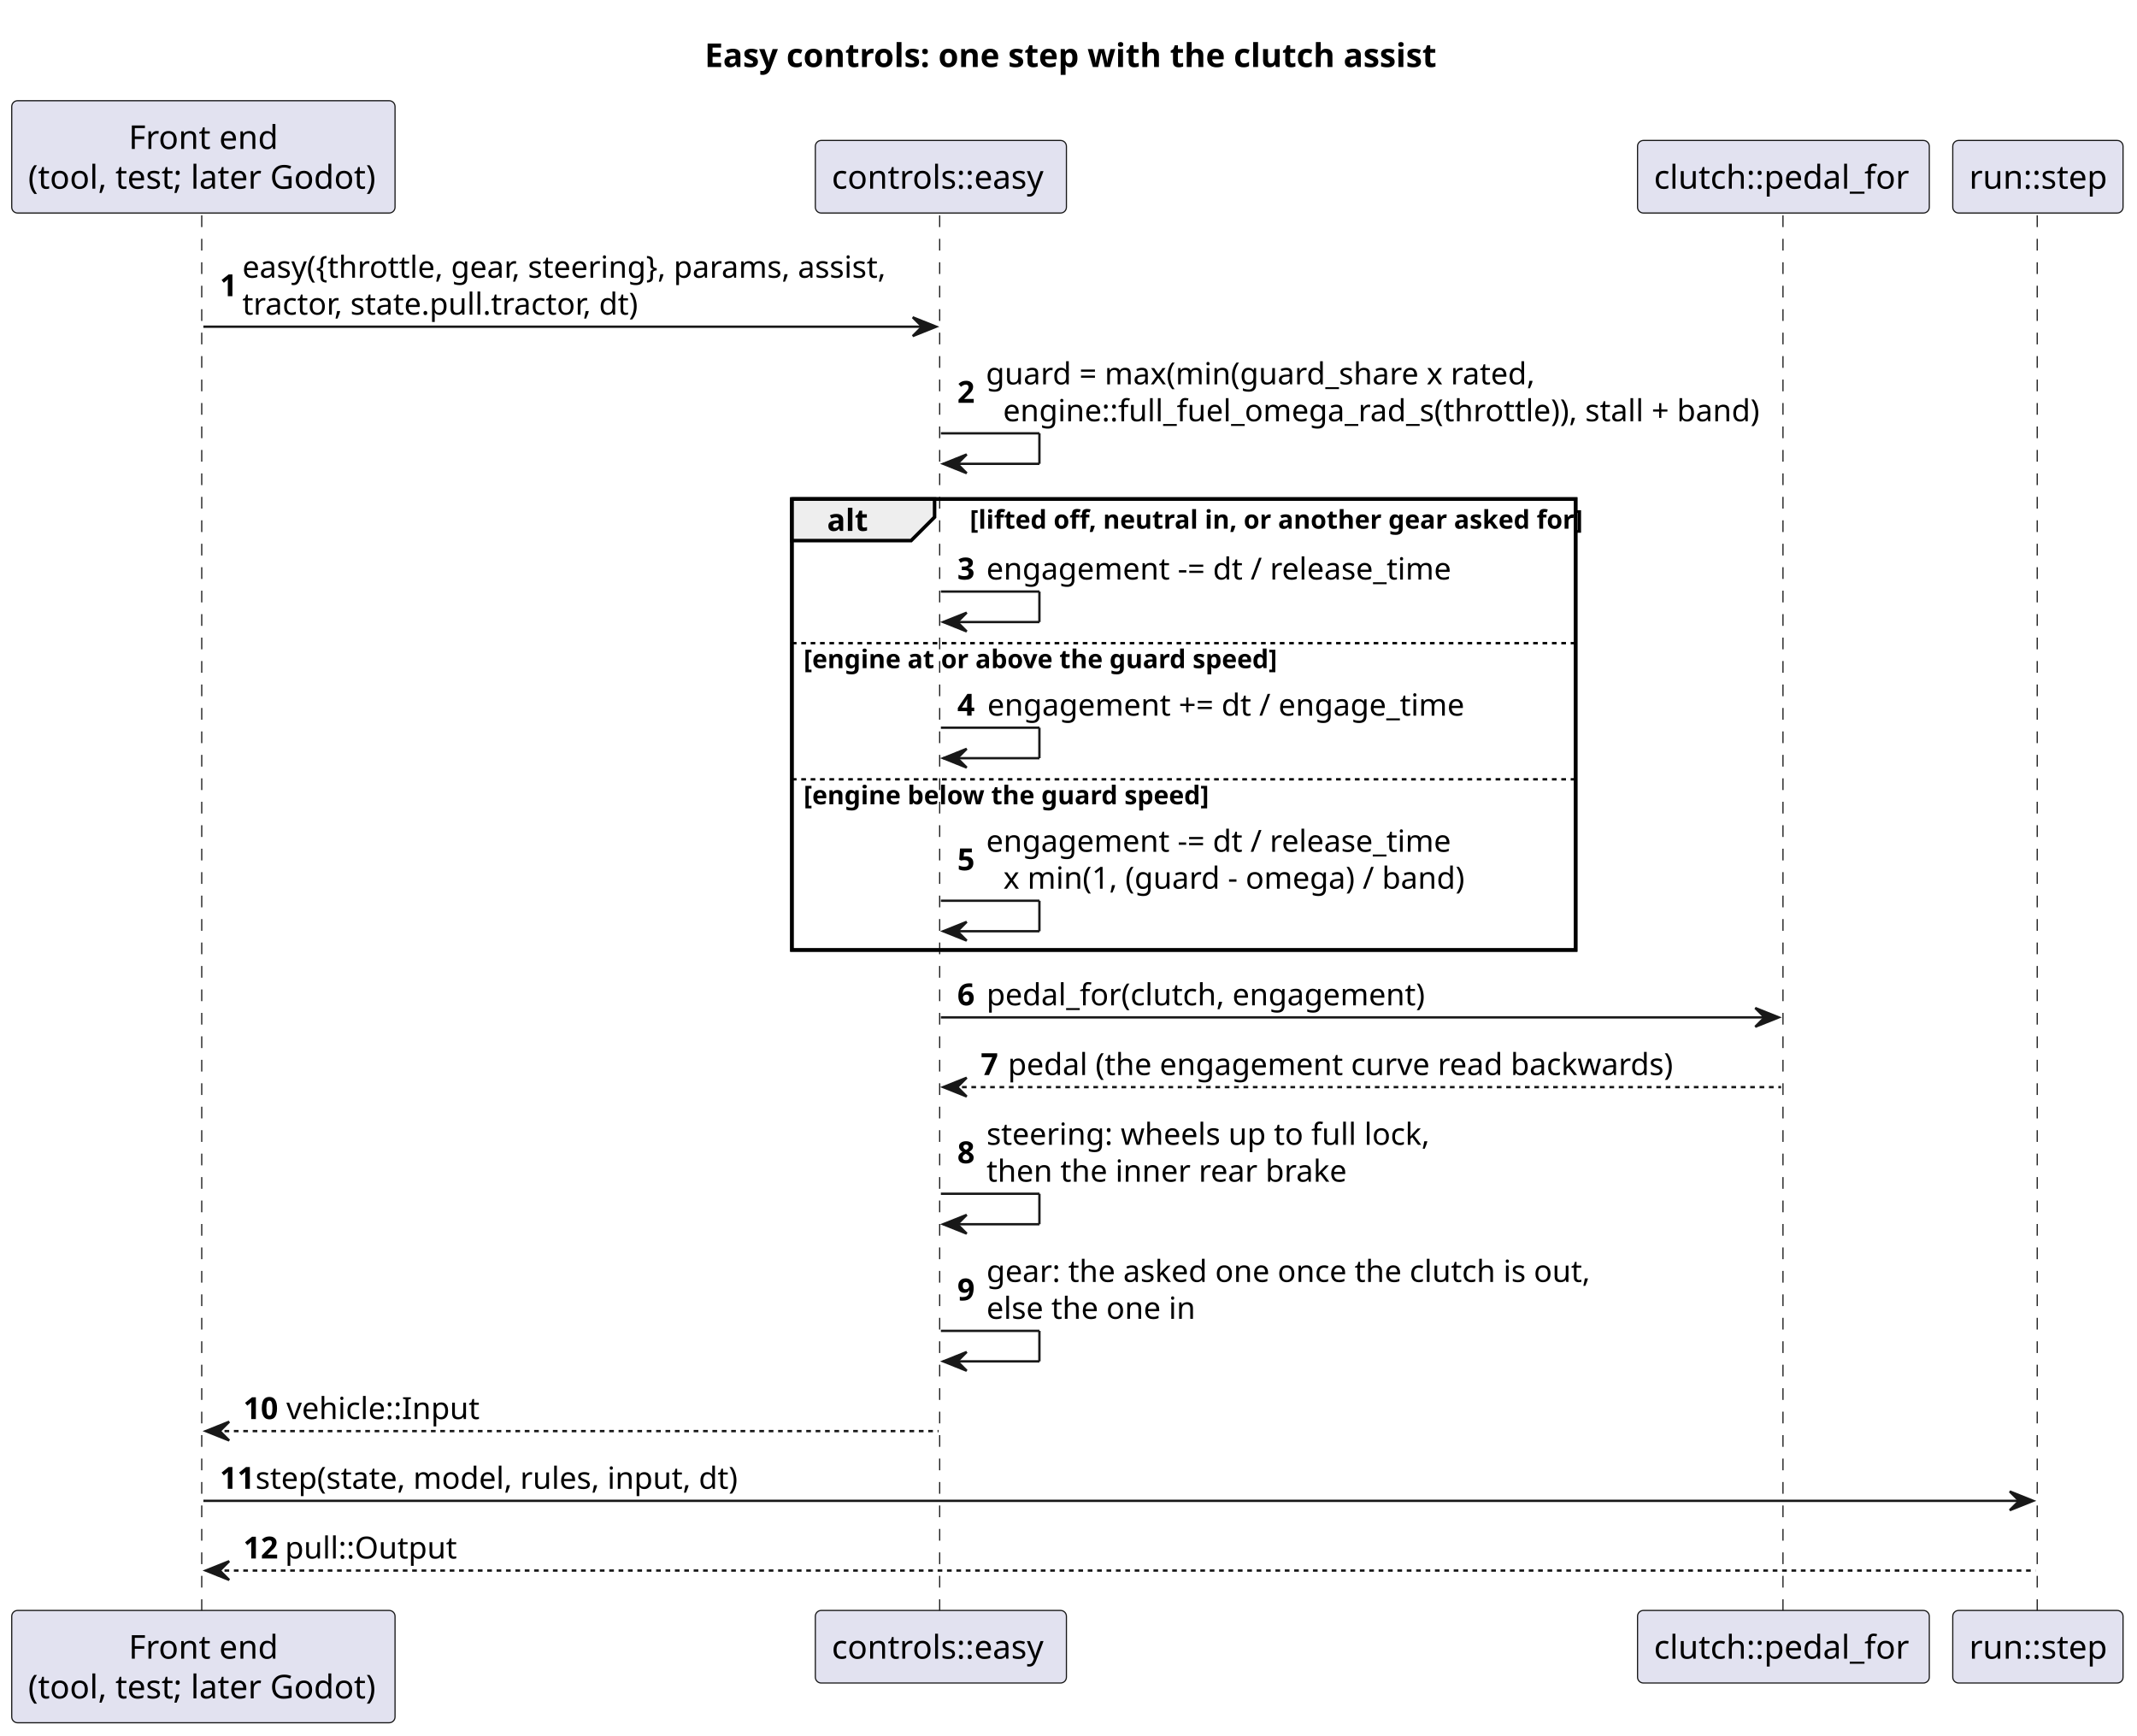
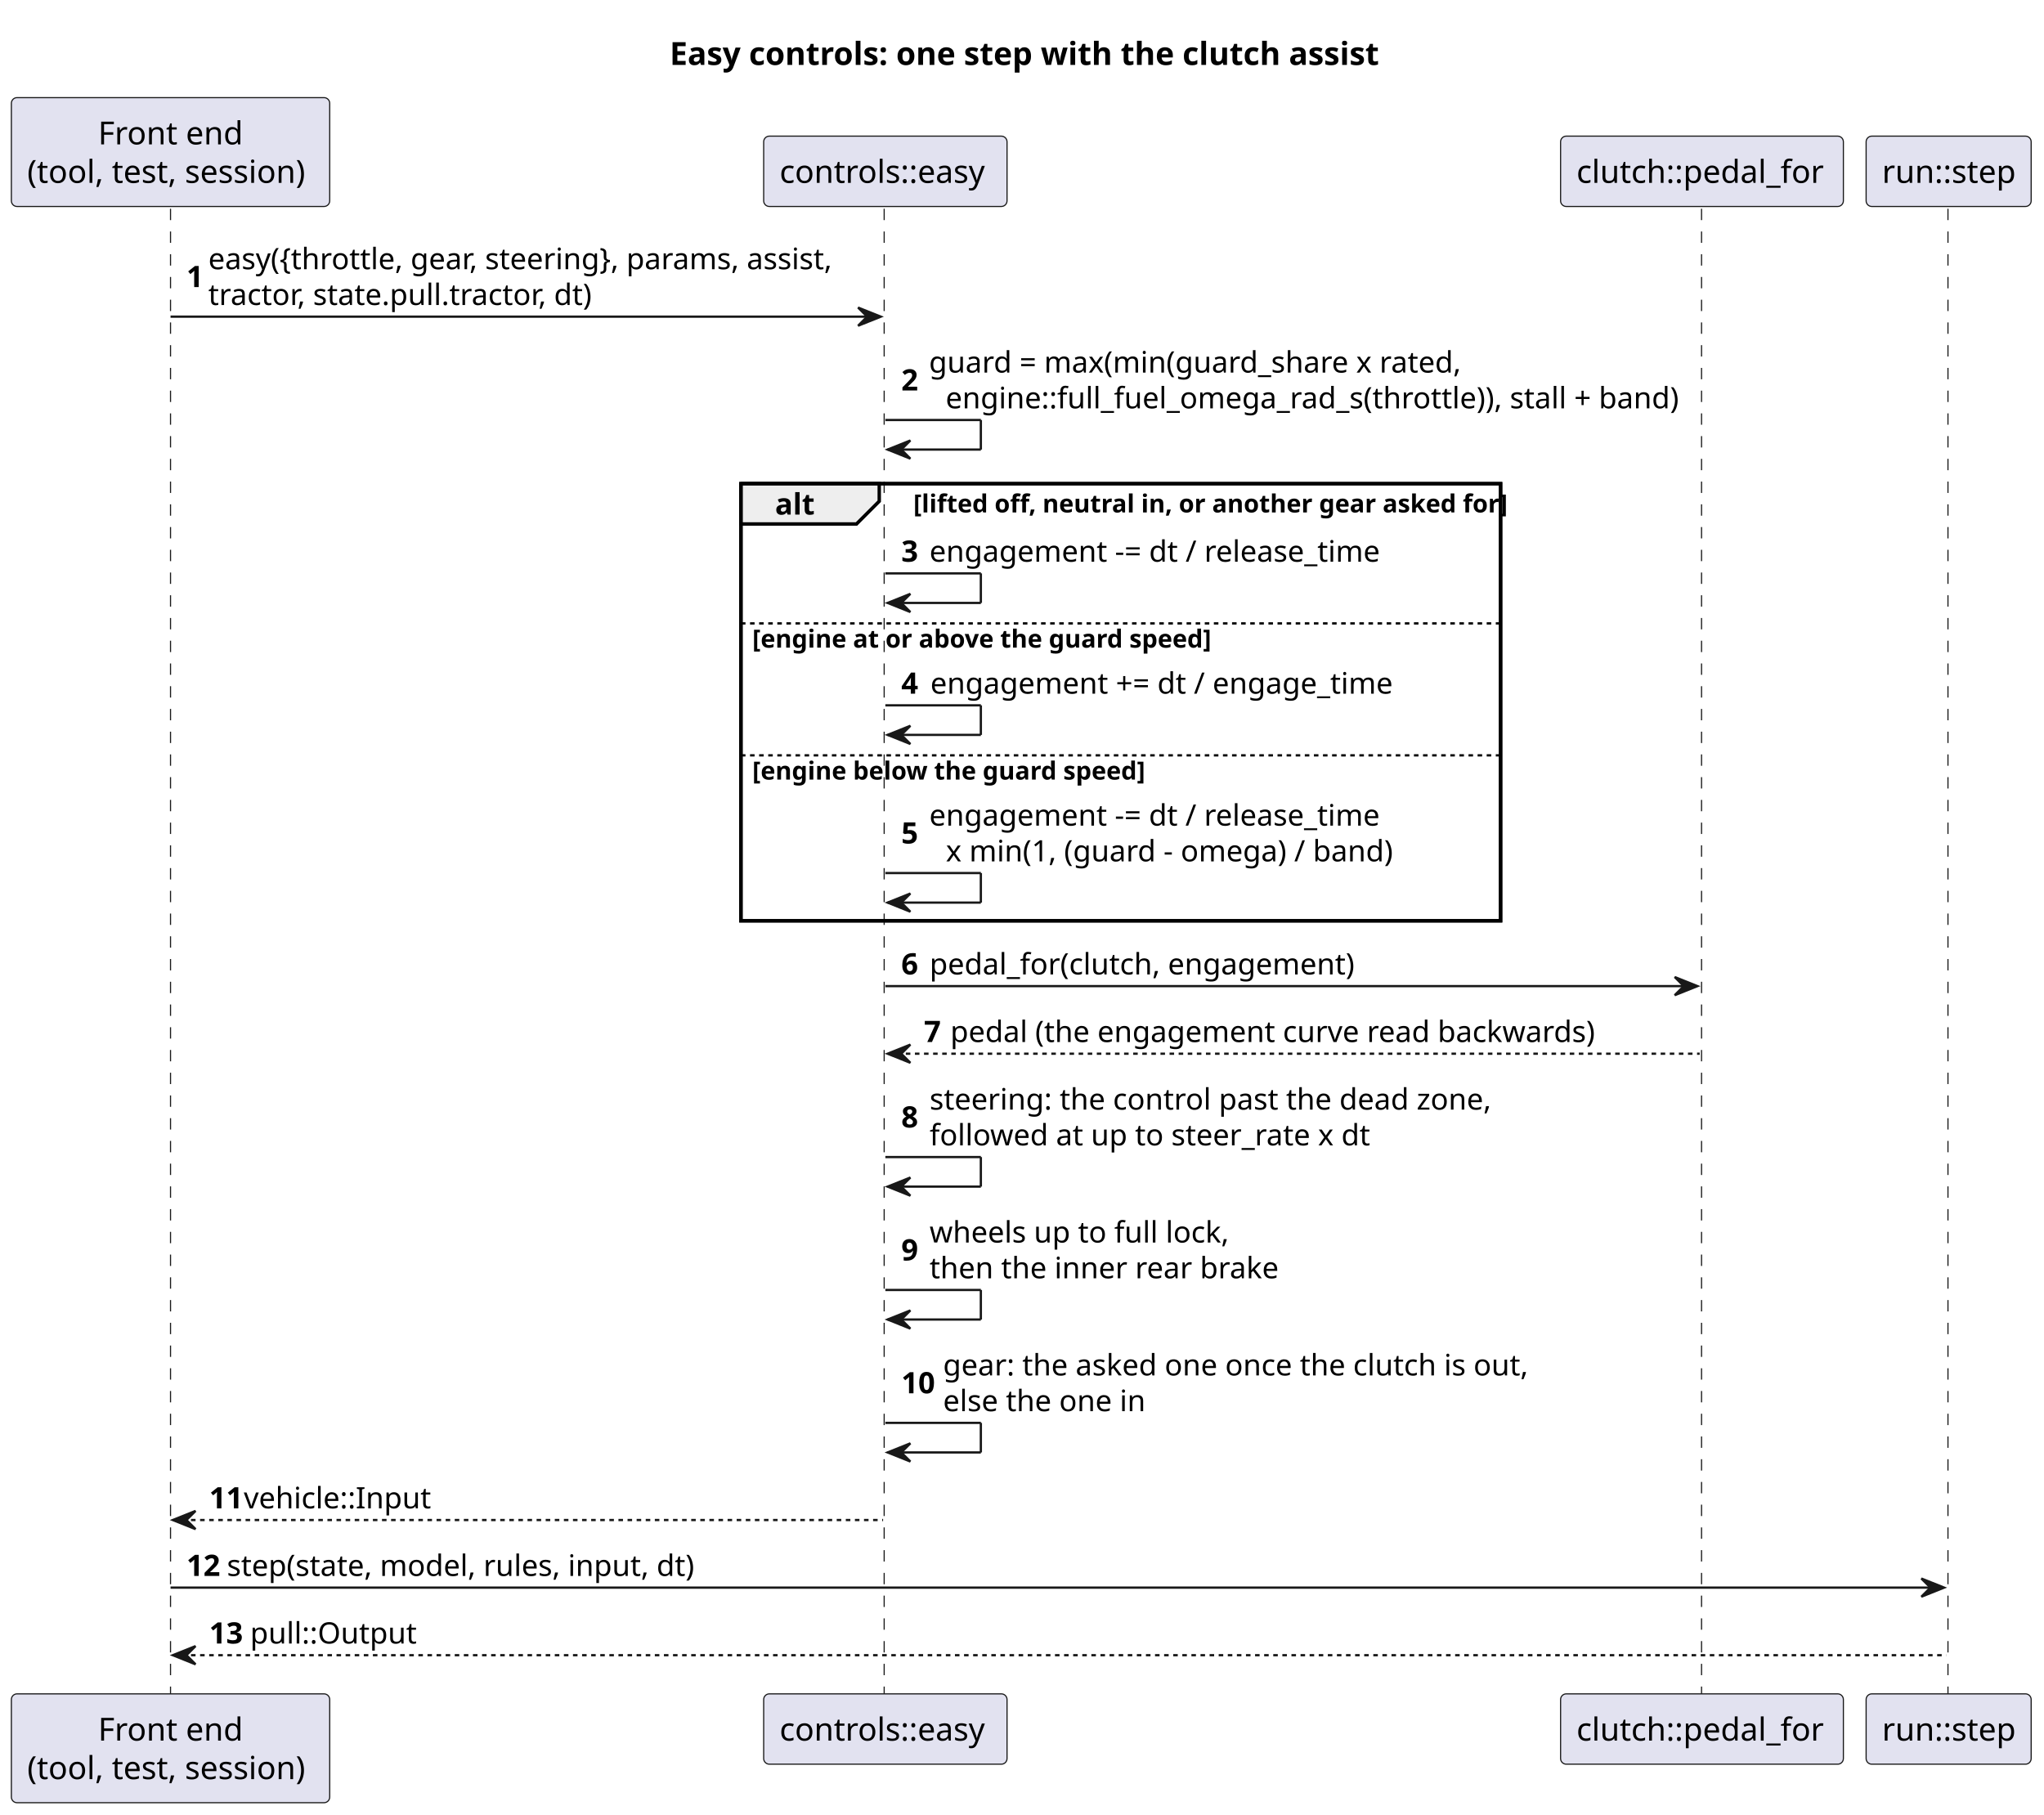
- <svg xmlns="http://www.w3.org/2000/svg" contentStyleType="text/css" height="740px" preserveAspectRatio="none" style="width:911px;height:740px;background:#FFFFFF;" version="1.1" viewBox="0 0 911 740" width="911px" zoomAndPan="magnify">
+ <svg xmlns="http://www.w3.org/2000/svg" contentStyleType="text/css" height="798px" preserveAspectRatio="none" style="width:899px;height:798px;background:#FFFFFF;" version="1.1" viewBox="0 0 899 798" width="899px" zoomAndPan="magnify">
  <defs />
  <g>
-     <text fill="#000000" font-family="sans-serif" font-size="14" font-weight="bold" lengthAdjust="spacing" textLength="308.267" x="300.392" y="28.562">Easy controls: one step with the clutch assist</text>
-     <rect fill="none" height="192.267" style="stroke:#000000;stroke-width:1.5;" width="334.121" x="337.578" y="212.736" />
-     <line style="stroke:#181818;stroke-width:0.5;stroke-dasharray:5.0,5.0;" x1="86" x2="86" y1="91.818" y2="687.568" />
-     <line style="stroke:#181818;stroke-width:0.5;stroke-dasharray:5.0,5.0;" x1="400.578" x2="400.578" y1="91.818" y2="687.568" />
-     <line style="stroke:#181818;stroke-width:0.5;stroke-dasharray:5.0,5.0;" x1="760.081" x2="760.081" y1="91.818" y2="687.568" />
-     <line style="stroke:#181818;stroke-width:0.5;stroke-dasharray:5.0,5.0;" x1="868.46" x2="868.46" y1="91.818" y2="687.568" />
-     <rect fill="#E2E2F0" height="47.879" rx="2.5" ry="2.5" style="stroke:#181818;stroke-width:0.5;" width="163.406" x="5" y="42.94" />
-     <text fill="#000000" font-family="sans-serif" font-size="14" lengthAdjust="spacing" textLength="63.725" x="54.841" y="63.502">Front end</text>
-     <text fill="#000000" font-family="sans-serif" font-size="14" lengthAdjust="spacing" textLength="149.406" x="12" y="80.441">(tool, test; later Godot)</text>
-     <rect fill="#E2E2F0" height="47.879" rx="2.5" ry="2.5" style="stroke:#181818;stroke-width:0.5;" width="163.406" x="5" y="686.568" />
-     <text fill="#000000" font-family="sans-serif" font-size="14" lengthAdjust="spacing" textLength="63.725" x="54.841" y="707.131">Front end</text>
-     <text fill="#000000" font-family="sans-serif" font-size="14" lengthAdjust="spacing" textLength="149.406" x="12" y="724.07">(tool, test; later Godot)</text>
-     <rect fill="#E2E2F0" height="30.939" rx="2.5" ry="2.5" style="stroke:#181818;stroke-width:0.5;" width="107.037" x="347.578" y="59.879" />
-     <text fill="#000000" font-family="sans-serif" font-size="14" lengthAdjust="spacing" textLength="93.037" x="354.578" y="80.441">controls::easy</text>
-     <rect fill="#E2E2F0" height="30.939" rx="2.5" ry="2.5" style="stroke:#181818;stroke-width:0.5;" width="107.037" x="347.578" y="686.568" />
-     <text fill="#000000" font-family="sans-serif" font-size="14" lengthAdjust="spacing" textLength="93.037" x="354.578" y="707.131">controls::easy</text>
-     <rect fill="#E2E2F0" height="30.939" rx="2.5" ry="2.5" style="stroke:#181818;stroke-width:0.5;" width="124.38" x="698.081" y="59.879" />
-     <text fill="#000000" font-family="sans-serif" font-size="14" lengthAdjust="spacing" textLength="110.38" x="705.081" y="80.441">clutch::pedal_for</text>
-     <rect fill="#E2E2F0" height="30.939" rx="2.5" ry="2.5" style="stroke:#181818;stroke-width:0.5;" width="124.38" x="698.081" y="686.568" />
-     <text fill="#000000" font-family="sans-serif" font-size="14" lengthAdjust="spacing" textLength="110.38" x="705.081" y="707.131">clutch::pedal_for</text>
-     <rect fill="#E2E2F0" height="30.939" rx="2.5" ry="2.5" style="stroke:#181818;stroke-width:0.5;" width="72.591" x="832.46" y="59.879" />
-     <text fill="#000000" font-family="sans-serif" font-size="14" lengthAdjust="spacing" textLength="58.591" x="839.46" y="80.441">run::step</text>
-     <rect fill="#E2E2F0" height="30.939" rx="2.5" ry="2.5" style="stroke:#181818;stroke-width:0.5;" width="72.591" x="832.46" y="686.568" />
-     <text fill="#000000" font-family="sans-serif" font-size="14" lengthAdjust="spacing" textLength="58.591" x="839.46" y="707.131">run::step</text>
-     <polygon fill="#181818" points="389.097,135.277,399.097,139.277,389.097,143.277,393.097,139.277" style="stroke:#181818;stroke-width:1.0;" />
-     <line style="stroke:#181818;stroke-width:1.0;" x1="86.703" x2="395.097" y1="139.277" y2="139.277" />
-     <text fill="#000000" font-family="sans-serif" font-size="13" font-weight="bold" lengthAdjust="spacing" textLength="5.605" x="93.703" y="126.277">1</text>
-     <text fill="#000000" font-family="sans-serif" font-size="13" lengthAdjust="spacing" textLength="280.789" x="103.308" y="118.412">easy({throttle, gear, steering}, params, assist,</text>
-     <text fill="#000000" font-family="sans-serif" font-size="13" lengthAdjust="spacing" textLength="173.069" x="103.308" y="134.142">tractor, state.pull.tractor, dt)</text>
-     <line style="stroke:#181818;stroke-width:1.0;" x1="401.097" x2="443.097" y1="184.736" y2="184.736" />
-     <line style="stroke:#181818;stroke-width:1.0;" x1="443.097" x2="443.097" y1="184.736" y2="197.736" />
-     <line style="stroke:#181818;stroke-width:1.0;" x1="402.097" x2="443.097" y1="197.736" y2="197.736" />
-     <polygon fill="#181818" points="412.097,193.736,402.097,197.736,412.097,201.736,408.097,197.736" style="stroke:#181818;stroke-width:1.0;" />
-     <text fill="#000000" font-family="sans-serif" font-size="13" font-weight="bold" lengthAdjust="spacing" textLength="8.188" x="408.097" y="171.736">2</text>
-     <text fill="#000000" font-family="sans-serif" font-size="13" lengthAdjust="spacing" textLength="235.416" x="420.285" y="163.871">guard = max(min(guard_share x rated,</text>
-     <text fill="#000000" font-family="sans-serif" font-size="13" lengthAdjust="spacing" textLength="325.673" x="427.598" y="179.601">engine::full_fuel_omega_rad_s(throttle)), stall + band)</text>
-     <path d="M337.578,212.736 L398.409,212.736 L398.409,220.466 L388.409,230.466 L337.578,230.466 L337.578,212.736 " fill="#EEEEEE" style="stroke:#000000;stroke-width:1.5;" />
-     <rect fill="none" height="192.267" style="stroke:#000000;stroke-width:1.5;" width="334.121" x="337.578" y="212.736" />
-     <text fill="#000000" font-family="sans-serif" font-size="13" font-weight="bold" lengthAdjust="spacing" textLength="15.831" x="352.578" y="226.33">alt</text>
-     <text fill="#000000" font-family="sans-serif" font-size="11" font-weight="bold" lengthAdjust="spacing" textLength="253.29" x="413.409" y="225.393">[lifted off, neutral in, or another gear asked for]</text>
-     <line style="stroke:#181818;stroke-width:1.0;" x1="401.097" x2="443.097" y1="252.195" y2="252.195" />
-     <line style="stroke:#181818;stroke-width:1.0;" x1="443.097" x2="443.097" y1="252.195" y2="265.195" />
-     <line style="stroke:#181818;stroke-width:1.0;" x1="402.097" x2="443.097" y1="265.195" y2="265.195" />
-     <polygon fill="#181818" points="412.097,261.195,402.097,265.195,412.097,269.195,408.097,265.195" style="stroke:#181818;stroke-width:1.0;" />
-     <text fill="#000000" font-family="sans-serif" font-size="13" font-weight="bold" lengthAdjust="spacing" textLength="8.392" x="408.097" y="247.06">3</text>
-     <text fill="#000000" font-family="sans-serif" font-size="13" lengthAdjust="spacing" textLength="200.326" x="420.488" y="247.06">engagement -= dt / release_time</text>
-     <line style="stroke:#000000;stroke-width:1.0;stroke-dasharray:2.0,2.0;" x1="337.578" x2="671.699" y1="274.195" y2="274.195" />
-     <text fill="#000000" font-family="sans-serif" font-size="11" font-weight="bold" lengthAdjust="spacing" textLength="197.672" x="342.578" y="284.852">[engine at or above the guard speed]</text>
-     <line style="stroke:#181818;stroke-width:1.0;" x1="401.097" x2="443.097" y1="310.234" y2="310.234" />
-     <line style="stroke:#181818;stroke-width:1.0;" x1="443.097" x2="443.097" y1="310.234" y2="323.234" />
-     <line style="stroke:#181818;stroke-width:1.0;" x1="402.097" x2="443.097" y1="323.234" y2="323.234" />
-     <polygon fill="#181818" points="412.097,319.234,402.097,323.234,412.097,327.234,408.097,323.234" style="stroke:#181818;stroke-width:1.0;" />
-     <text fill="#000000" font-family="sans-serif" font-size="13" font-weight="bold" lengthAdjust="spacing" textLength="8.791" x="408.097" y="305.099">4</text>
-     <text fill="#000000" font-family="sans-serif" font-size="13" lengthAdjust="spacing" textLength="204.09" x="420.888" y="305.099">engagement += dt / engage_time</text>
-     <line style="stroke:#000000;stroke-width:1.0;stroke-dasharray:2.0,2.0;" x1="337.578" x2="671.699" y1="332.234" y2="332.234" />
-     <text fill="#000000" font-family="sans-serif" font-size="11" font-weight="bold" lengthAdjust="spacing" textLength="170.172" x="342.578" y="342.891">[engine below the guard speed]</text>
-     <line style="stroke:#181818;stroke-width:1.0;" x1="401.097" x2="443.097" y1="384.003" y2="384.003" />
-     <line style="stroke:#181818;stroke-width:1.0;" x1="443.097" x2="443.097" y1="384.003" y2="397.003" />
-     <line style="stroke:#181818;stroke-width:1.0;" x1="402.097" x2="443.097" y1="397.003" y2="397.003" />
-     <polygon fill="#181818" points="412.097,393.003,402.097,397.003,412.097,401.003,408.097,397.003" style="stroke:#181818;stroke-width:1.0;" />
-     <text fill="#000000" font-family="sans-serif" font-size="13" font-weight="bold" lengthAdjust="spacing" textLength="8.309" x="408.097" y="371.002">5</text>
-     <text fill="#000000" font-family="sans-serif" font-size="13" lengthAdjust="spacing" textLength="200.326" x="420.406" y="363.138">engagement -= dt / release_time</text>
-     <text fill="#000000" font-family="sans-serif" font-size="13" lengthAdjust="spacing" textLength="198.663" x="427.718" y="378.867">x min(1, (guard - omega) / band)</text>
-     <polygon fill="#181818" points="748.27,429.732,758.27,433.732,748.27,437.732,752.27,433.732" style="stroke:#181818;stroke-width:1.0;" />
-     <line style="stroke:#181818;stroke-width:1.0;" x1="401.097" x2="754.27" y1="433.732" y2="433.732" />
-     <text fill="#000000" font-family="sans-serif" font-size="13" font-weight="bold" lengthAdjust="spacing" textLength="8.442" x="408.097" y="428.597">6</text>
-     <text fill="#000000" font-family="sans-serif" font-size="13" lengthAdjust="spacing" textLength="188.875" x="420.539" y="428.597">pedal_for(clutch, engagement)</text>
-     <polygon fill="#181818" points="412.097,459.462,402.097,463.462,412.097,467.462,408.097,463.462" style="stroke:#181818;stroke-width:1.0;" />
-     <line style="stroke:#181818;stroke-width:1.0;stroke-dasharray:2.0,2.0;" x1="406.097" x2="759.27" y1="463.462" y2="463.462" />
-     <text fill="#000000" font-family="sans-serif" font-size="13" font-weight="bold" lengthAdjust="spacing" textLength="7.56" x="418.097" y="458.326">7</text>
-     <text fill="#000000" font-family="sans-serif" font-size="13" lengthAdjust="spacing" textLength="288.317" x="429.657" y="458.326">pedal (the engagement curve read backwards)</text>
-     <line style="stroke:#181818;stroke-width:1.0;" x1="401.097" x2="443.097" y1="508.921" y2="508.921" />
-     <line style="stroke:#181818;stroke-width:1.0;" x1="443.097" x2="443.097" y1="508.921" y2="521.921" />
-     <line style="stroke:#181818;stroke-width:1.0;" x1="402.097" x2="443.097" y1="521.921" y2="521.921" />
-     <polygon fill="#181818" points="412.097,517.921,402.097,521.921,412.097,525.921,408.097,521.921" style="stroke:#181818;stroke-width:1.0;" />
-     <text fill="#000000" font-family="sans-serif" font-size="13" font-weight="bold" lengthAdjust="spacing" textLength="8.461" x="408.097" y="495.92">8</text>
-     <text fill="#000000" font-family="sans-serif" font-size="13" lengthAdjust="spacing" textLength="191.23" x="420.558" y="488.056">steering: wheels up to full lock,</text>
-     <text fill="#000000" font-family="sans-serif" font-size="13" lengthAdjust="spacing" textLength="151.861" x="420.558" y="503.785">then the inner rear brake</text>
-     <line style="stroke:#181818;stroke-width:1.0;" x1="401.097" x2="443.097" y1="567.38" y2="567.38" />
-     <line style="stroke:#181818;stroke-width:1.0;" x1="443.097" x2="443.097" y1="567.38" y2="580.38" />
-     <line style="stroke:#181818;stroke-width:1.0;" x1="402.097" x2="443.097" y1="580.38" y2="580.38" />
-     <polygon fill="#181818" points="412.097,576.38,402.097,580.38,412.097,584.38,408.097,580.38" style="stroke:#181818;stroke-width:1.0;" />
-     <text fill="#000000" font-family="sans-serif" font-size="13" font-weight="bold" lengthAdjust="spacing" textLength="8.442" x="408.097" y="554.379">9</text>
-     <text fill="#000000" font-family="sans-serif" font-size="13" lengthAdjust="spacing" textLength="261.269" x="420.539" y="546.515">gear: the asked one once the clutch is out,</text>
-     <text fill="#000000" font-family="sans-serif" font-size="13" lengthAdjust="spacing" textLength="89.54" x="420.539" y="562.244">else the one in</text>
-     <polygon fill="#181818" points="97.703,606.109,87.703,610.109,97.703,614.109,93.703,610.109" style="stroke:#181818;stroke-width:1.0;" />
-     <line style="stroke:#181818;stroke-width:1.0;stroke-dasharray:2.0,2.0;" x1="91.703" x2="400.097" y1="610.109" y2="610.109" />
-     <text fill="#000000" font-family="sans-serif" font-size="13" font-weight="bold" lengthAdjust="spacing" textLength="14.371" x="103.703" y="604.974">10</text>
-     <text fill="#000000" font-family="sans-serif" font-size="13" lengthAdjust="spacing" textLength="82.437" x="122.074" y="604.974">vehicle::Input</text>
-     <polygon fill="#181818" points="856.756,635.839,866.756,639.839,856.756,643.839,860.756,639.839" style="stroke:#181818;stroke-width:1.0;" />
-     <line style="stroke:#181818;stroke-width:1.0;" x1="86.703" x2="862.756" y1="639.839" y2="639.839" />
-     <text fill="#000000" font-family="sans-serif" font-size="13" font-weight="bold" lengthAdjust="spacing" textLength="11.21" x="93.703" y="634.703">11</text>
-     <text fill="#000000" font-family="sans-serif" font-size="13" lengthAdjust="spacing" textLength="206.972" x="108.913" y="634.703">step(state, model, rules, input, dt)</text>
-     <polygon fill="#181818" points="97.703,665.568,87.703,669.568,97.703,673.568,93.703,669.568" style="stroke:#181818;stroke-width:1.0;" />
-     <line style="stroke:#181818;stroke-width:1.0;stroke-dasharray:2.0,2.0;" x1="91.703" x2="867.756" y1="669.568" y2="669.568" />
-     <text fill="#000000" font-family="sans-serif" font-size="13" font-weight="bold" lengthAdjust="spacing" textLength="13.793" x="103.703" y="664.433">12</text>
-     <text fill="#000000" font-family="sans-serif" font-size="13" lengthAdjust="spacing" textLength="71.214" x="121.497" y="664.433">pull::Output</text>
+     <text fill="#000000" font-family="sans-serif" font-size="14" font-weight="bold" lengthAdjust="spacing" textLength="308.267" x="294.544" y="28.562">Easy controls: one step with the clutch assist</text>
+     <rect fill="none" height="192.267" style="stroke:#000000;stroke-width:1.5;" width="334.121" x="325.882" y="212.736" />
+     <line style="stroke:#181818;stroke-width:0.5;stroke-dasharray:5.0,5.0;" x1="75" x2="75" y1="91.818" y2="746.027" />
+     <line style="stroke:#181818;stroke-width:0.5;stroke-dasharray:5.0,5.0;" x1="388.882" x2="388.882" y1="91.818" y2="746.027" />
+     <line style="stroke:#181818;stroke-width:0.5;stroke-dasharray:5.0,5.0;" x1="748.384" x2="748.384" y1="91.818" y2="746.027" />
+     <line style="stroke:#181818;stroke-width:0.5;stroke-dasharray:5.0,5.0;" x1="856.764" x2="856.764" y1="91.818" y2="746.027" />
+     <rect fill="#E2E2F0" height="47.879" rx="2.5" ry="2.5" style="stroke:#181818;stroke-width:0.5;" width="140.014" x="5" y="42.94" />
+     <text fill="#000000" font-family="sans-serif" font-size="14" lengthAdjust="spacing" textLength="63.725" x="43.145" y="63.502">Front end</text>
+     <text fill="#000000" font-family="sans-serif" font-size="14" lengthAdjust="spacing" textLength="126.014" x="12" y="80.441">(tool, test, session)</text>
+     <rect fill="#E2E2F0" height="47.879" rx="2.5" ry="2.5" style="stroke:#181818;stroke-width:0.5;" width="140.014" x="5" y="745.027" />
+     <text fill="#000000" font-family="sans-serif" font-size="14" lengthAdjust="spacing" textLength="63.725" x="43.145" y="765.59">Front end</text>
+     <text fill="#000000" font-family="sans-serif" font-size="14" lengthAdjust="spacing" textLength="126.014" x="12" y="782.529">(tool, test, session)</text>
+     <rect fill="#E2E2F0" height="30.939" rx="2.5" ry="2.5" style="stroke:#181818;stroke-width:0.5;" width="107.037" x="335.882" y="59.879" />
+     <text fill="#000000" font-family="sans-serif" font-size="14" lengthAdjust="spacing" textLength="93.037" x="342.882" y="80.441">controls::easy</text>
+     <rect fill="#E2E2F0" height="30.939" rx="2.5" ry="2.5" style="stroke:#181818;stroke-width:0.5;" width="107.037" x="335.882" y="745.027" />
+     <text fill="#000000" font-family="sans-serif" font-size="14" lengthAdjust="spacing" textLength="93.037" x="342.882" y="765.59">controls::easy</text>
+     <rect fill="#E2E2F0" height="30.939" rx="2.5" ry="2.5" style="stroke:#181818;stroke-width:0.5;" width="124.38" x="686.384" y="59.879" />
+     <text fill="#000000" font-family="sans-serif" font-size="14" lengthAdjust="spacing" textLength="110.38" x="693.384" y="80.441">clutch::pedal_for</text>
+     <rect fill="#E2E2F0" height="30.939" rx="2.5" ry="2.5" style="stroke:#181818;stroke-width:0.5;" width="124.38" x="686.384" y="745.027" />
+     <text fill="#000000" font-family="sans-serif" font-size="14" lengthAdjust="spacing" textLength="110.38" x="693.384" y="765.59">clutch::pedal_for</text>
+     <rect fill="#E2E2F0" height="30.939" rx="2.5" ry="2.5" style="stroke:#181818;stroke-width:0.5;" width="72.591" x="820.764" y="59.879" />
+     <text fill="#000000" font-family="sans-serif" font-size="14" lengthAdjust="spacing" textLength="58.591" x="827.764" y="80.441">run::step</text>
+     <rect fill="#E2E2F0" height="30.939" rx="2.5" ry="2.5" style="stroke:#181818;stroke-width:0.5;" width="72.591" x="820.764" y="745.027" />
+     <text fill="#000000" font-family="sans-serif" font-size="14" lengthAdjust="spacing" textLength="58.591" x="827.764" y="765.59">run::step</text>
+     <polygon fill="#181818" points="377.4,135.277,387.4,139.277,377.4,143.277,381.4,139.277" style="stroke:#181818;stroke-width:1.0;" />
+     <line style="stroke:#181818;stroke-width:1.0;" x1="75.007" x2="383.4" y1="139.277" y2="139.277" />
+     <text fill="#000000" font-family="sans-serif" font-size="13" font-weight="bold" lengthAdjust="spacing" textLength="5.605" x="82.007" y="126.277">1</text>
+     <text fill="#000000" font-family="sans-serif" font-size="13" lengthAdjust="spacing" textLength="280.789" x="91.612" y="118.412">easy({throttle, gear, steering}, params, assist,</text>
+     <text fill="#000000" font-family="sans-serif" font-size="13" lengthAdjust="spacing" textLength="173.069" x="91.612" y="134.142">tractor, state.pull.tractor, dt)</text>
+     <line style="stroke:#181818;stroke-width:1.0;" x1="389.4" x2="431.4" y1="184.736" y2="184.736" />
+     <line style="stroke:#181818;stroke-width:1.0;" x1="431.4" x2="431.4" y1="184.736" y2="197.736" />
+     <line style="stroke:#181818;stroke-width:1.0;" x1="390.4" x2="431.4" y1="197.736" y2="197.736" />
+     <polygon fill="#181818" points="400.4,193.736,390.4,197.736,400.4,201.736,396.4,197.736" style="stroke:#181818;stroke-width:1.0;" />
+     <text fill="#000000" font-family="sans-serif" font-size="13" font-weight="bold" lengthAdjust="spacing" textLength="8.188" x="396.4" y="171.736">2</text>
+     <text fill="#000000" font-family="sans-serif" font-size="13" lengthAdjust="spacing" textLength="235.416" x="408.589" y="163.871">guard = max(min(guard_share x rated,</text>
+     <text fill="#000000" font-family="sans-serif" font-size="13" lengthAdjust="spacing" textLength="325.673" x="415.901" y="179.601">engine::full_fuel_omega_rad_s(throttle)), stall + band)</text>
+     <path d="M325.882,212.736 L386.713,212.736 L386.713,220.466 L376.713,230.466 L325.882,230.466 L325.882,212.736 " fill="#EEEEEE" style="stroke:#000000;stroke-width:1.5;" />
+     <rect fill="none" height="192.267" style="stroke:#000000;stroke-width:1.5;" width="334.121" x="325.882" y="212.736" />
+     <text fill="#000000" font-family="sans-serif" font-size="13" font-weight="bold" lengthAdjust="spacing" textLength="15.831" x="340.882" y="226.33">alt</text>
+     <text fill="#000000" font-family="sans-serif" font-size="11" font-weight="bold" lengthAdjust="spacing" textLength="253.29" x="401.713" y="225.393">[lifted off, neutral in, or another gear asked for]</text>
+     <line style="stroke:#181818;stroke-width:1.0;" x1="389.4" x2="431.4" y1="252.195" y2="252.195" />
+     <line style="stroke:#181818;stroke-width:1.0;" x1="431.4" x2="431.4" y1="252.195" y2="265.195" />
+     <line style="stroke:#181818;stroke-width:1.0;" x1="390.4" x2="431.4" y1="265.195" y2="265.195" />
+     <polygon fill="#181818" points="400.4,261.195,390.4,265.195,400.4,269.195,396.4,265.195" style="stroke:#181818;stroke-width:1.0;" />
+     <text fill="#000000" font-family="sans-serif" font-size="13" font-weight="bold" lengthAdjust="spacing" textLength="8.392" x="396.4" y="247.06">3</text>
+     <text fill="#000000" font-family="sans-serif" font-size="13" lengthAdjust="spacing" textLength="200.326" x="408.792" y="247.06">engagement -= dt / release_time</text>
+     <line style="stroke:#000000;stroke-width:1.0;stroke-dasharray:2.0,2.0;" x1="325.882" x2="660.003" y1="274.195" y2="274.195" />
+     <text fill="#000000" font-family="sans-serif" font-size="11" font-weight="bold" lengthAdjust="spacing" textLength="197.672" x="330.882" y="284.852">[engine at or above the guard speed]</text>
+     <line style="stroke:#181818;stroke-width:1.0;" x1="389.4" x2="431.4" y1="310.234" y2="310.234" />
+     <line style="stroke:#181818;stroke-width:1.0;" x1="431.4" x2="431.4" y1="310.234" y2="323.234" />
+     <line style="stroke:#181818;stroke-width:1.0;" x1="390.4" x2="431.4" y1="323.234" y2="323.234" />
+     <polygon fill="#181818" points="400.4,319.234,390.4,323.234,400.4,327.234,396.4,323.234" style="stroke:#181818;stroke-width:1.0;" />
+     <text fill="#000000" font-family="sans-serif" font-size="13" font-weight="bold" lengthAdjust="spacing" textLength="8.791" x="396.4" y="305.099">4</text>
+     <text fill="#000000" font-family="sans-serif" font-size="13" lengthAdjust="spacing" textLength="204.09" x="409.192" y="305.099">engagement += dt / engage_time</text>
+     <line style="stroke:#000000;stroke-width:1.0;stroke-dasharray:2.0,2.0;" x1="325.882" x2="660.003" y1="332.234" y2="332.234" />
+     <text fill="#000000" font-family="sans-serif" font-size="11" font-weight="bold" lengthAdjust="spacing" textLength="170.172" x="330.882" y="342.891">[engine below the guard speed]</text>
+     <line style="stroke:#181818;stroke-width:1.0;" x1="389.4" x2="431.4" y1="384.003" y2="384.003" />
+     <line style="stroke:#181818;stroke-width:1.0;" x1="431.4" x2="431.4" y1="384.003" y2="397.003" />
+     <line style="stroke:#181818;stroke-width:1.0;" x1="390.4" x2="431.4" y1="397.003" y2="397.003" />
+     <polygon fill="#181818" points="400.4,393.003,390.4,397.003,400.4,401.003,396.4,397.003" style="stroke:#181818;stroke-width:1.0;" />
+     <text fill="#000000" font-family="sans-serif" font-size="13" font-weight="bold" lengthAdjust="spacing" textLength="8.309" x="396.4" y="371.002">5</text>
+     <text fill="#000000" font-family="sans-serif" font-size="13" lengthAdjust="spacing" textLength="200.326" x="408.709" y="363.138">engagement -= dt / release_time</text>
+     <text fill="#000000" font-family="sans-serif" font-size="13" lengthAdjust="spacing" textLength="198.663" x="416.022" y="378.867">x min(1, (guard - omega) / band)</text>
+     <polygon fill="#181818" points="736.574,429.732,746.574,433.732,736.574,437.732,740.574,433.732" style="stroke:#181818;stroke-width:1.0;" />
+     <line style="stroke:#181818;stroke-width:1.0;" x1="389.4" x2="742.574" y1="433.732" y2="433.732" />
+     <text fill="#000000" font-family="sans-serif" font-size="13" font-weight="bold" lengthAdjust="spacing" textLength="8.442" x="396.4" y="428.597">6</text>
+     <text fill="#000000" font-family="sans-serif" font-size="13" lengthAdjust="spacing" textLength="188.875" x="408.843" y="428.597">pedal_for(clutch, engagement)</text>
+     <polygon fill="#181818" points="400.4,459.462,390.4,463.462,400.4,467.462,396.4,463.462" style="stroke:#181818;stroke-width:1.0;" />
+     <line style="stroke:#181818;stroke-width:1.0;stroke-dasharray:2.0,2.0;" x1="394.4" x2="747.574" y1="463.462" y2="463.462" />
+     <text fill="#000000" font-family="sans-serif" font-size="13" font-weight="bold" lengthAdjust="spacing" textLength="7.56" x="406.4" y="458.326">7</text>
+     <text fill="#000000" font-family="sans-serif" font-size="13" lengthAdjust="spacing" textLength="288.317" x="417.96" y="458.326">pedal (the engagement curve read backwards)</text>
+     <line style="stroke:#181818;stroke-width:1.0;" x1="389.4" x2="431.4" y1="508.921" y2="508.921" />
+     <line style="stroke:#181818;stroke-width:1.0;" x1="431.4" x2="431.4" y1="508.921" y2="521.921" />
+     <line style="stroke:#181818;stroke-width:1.0;" x1="390.4" x2="431.4" y1="521.921" y2="521.921" />
+     <polygon fill="#181818" points="400.4,517.921,390.4,521.921,400.4,525.921,396.4,521.921" style="stroke:#181818;stroke-width:1.0;" />
+     <text fill="#000000" font-family="sans-serif" font-size="13" font-weight="bold" lengthAdjust="spacing" textLength="8.461" x="396.4" y="495.92">8</text>
+     <text fill="#000000" font-family="sans-serif" font-size="13" lengthAdjust="spacing" textLength="248.834" x="408.862" y="488.056">steering: the control past the dead zone,</text>
+     <text fill="#000000" font-family="sans-serif" font-size="13" lengthAdjust="spacing" textLength="194.492" x="408.862" y="503.785">followed at up to steer_rate x dt</text>
+     <line style="stroke:#181818;stroke-width:1.0;" x1="389.4" x2="431.4" y1="567.38" y2="567.38" />
+     <line style="stroke:#181818;stroke-width:1.0;" x1="431.4" x2="431.4" y1="567.38" y2="580.38" />
+     <line style="stroke:#181818;stroke-width:1.0;" x1="390.4" x2="431.4" y1="580.38" y2="580.38" />
+     <polygon fill="#181818" points="400.4,576.38,390.4,580.38,400.4,584.38,396.4,580.38" style="stroke:#181818;stroke-width:1.0;" />
+     <text fill="#000000" font-family="sans-serif" font-size="13" font-weight="bold" lengthAdjust="spacing" textLength="8.442" x="396.4" y="554.379">9</text>
+     <text fill="#000000" font-family="sans-serif" font-size="13" lengthAdjust="spacing" textLength="133.859" x="408.843" y="546.515">wheels up to full lock,</text>
+     <text fill="#000000" font-family="sans-serif" font-size="13" lengthAdjust="spacing" textLength="151.861" x="408.843" y="562.244">then the inner rear brake</text>
+     <line style="stroke:#181818;stroke-width:1.0;" x1="389.4" x2="431.4" y1="625.839" y2="625.839" />
+     <line style="stroke:#181818;stroke-width:1.0;" x1="431.4" x2="431.4" y1="625.839" y2="638.839" />
+     <line style="stroke:#181818;stroke-width:1.0;" x1="390.4" x2="431.4" y1="638.839" y2="638.839" />
+     <polygon fill="#181818" points="400.4,634.839,390.4,638.839,400.4,642.839,396.4,638.839" style="stroke:#181818;stroke-width:1.0;" />
+     <text fill="#000000" font-family="sans-serif" font-size="13" font-weight="bold" lengthAdjust="spacing" textLength="14.371" x="396.4" y="612.838">10</text>
+     <text fill="#000000" font-family="sans-serif" font-size="13" lengthAdjust="spacing" textLength="261.269" x="414.772" y="604.974">gear: the asked one once the clutch is out,</text>
+     <text fill="#000000" font-family="sans-serif" font-size="13" lengthAdjust="spacing" textLength="89.54" x="414.772" y="620.703">else the one in</text>
+     <polygon fill="#181818" points="86.007,664.568,76.007,668.568,86.007,672.568,82.007,668.568" style="stroke:#181818;stroke-width:1.0;" />
+     <line style="stroke:#181818;stroke-width:1.0;stroke-dasharray:2.0,2.0;" x1="80.007" x2="388.4" y1="668.568" y2="668.568" />
+     <text fill="#000000" font-family="sans-serif" font-size="13" font-weight="bold" lengthAdjust="spacing" textLength="11.21" x="92.007" y="663.433">11</text>
+     <text fill="#000000" font-family="sans-serif" font-size="13" lengthAdjust="spacing" textLength="82.437" x="107.217" y="663.433">vehicle::Input</text>
+     <polygon fill="#181818" points="845.06,694.298,855.06,698.298,845.06,702.298,849.06,698.298" style="stroke:#181818;stroke-width:1.0;" />
+     <line style="stroke:#181818;stroke-width:1.0;" x1="75.007" x2="851.06" y1="698.298" y2="698.298" />
+     <text fill="#000000" font-family="sans-serif" font-size="13" font-weight="bold" lengthAdjust="spacing" textLength="13.793" x="82.007" y="693.162">12</text>
+     <text fill="#000000" font-family="sans-serif" font-size="13" lengthAdjust="spacing" textLength="206.972" x="99.8" y="693.162">step(state, model, rules, input, dt)</text>
+     <polygon fill="#181818" points="86.007,724.027,76.007,728.027,86.007,732.027,82.007,728.027" style="stroke:#181818;stroke-width:1.0;" />
+     <line style="stroke:#181818;stroke-width:1.0;stroke-dasharray:2.0,2.0;" x1="80.007" x2="856.06" y1="728.027" y2="728.027" />
+     <text fill="#000000" font-family="sans-serif" font-size="13" font-weight="bold" lengthAdjust="spacing" textLength="13.997" x="92.007" y="722.892">13</text>
+     <text fill="#000000" font-family="sans-serif" font-size="13" lengthAdjust="spacing" textLength="71.214" x="110.003" y="722.892">pull::Output</text>
  </g>
</svg>
